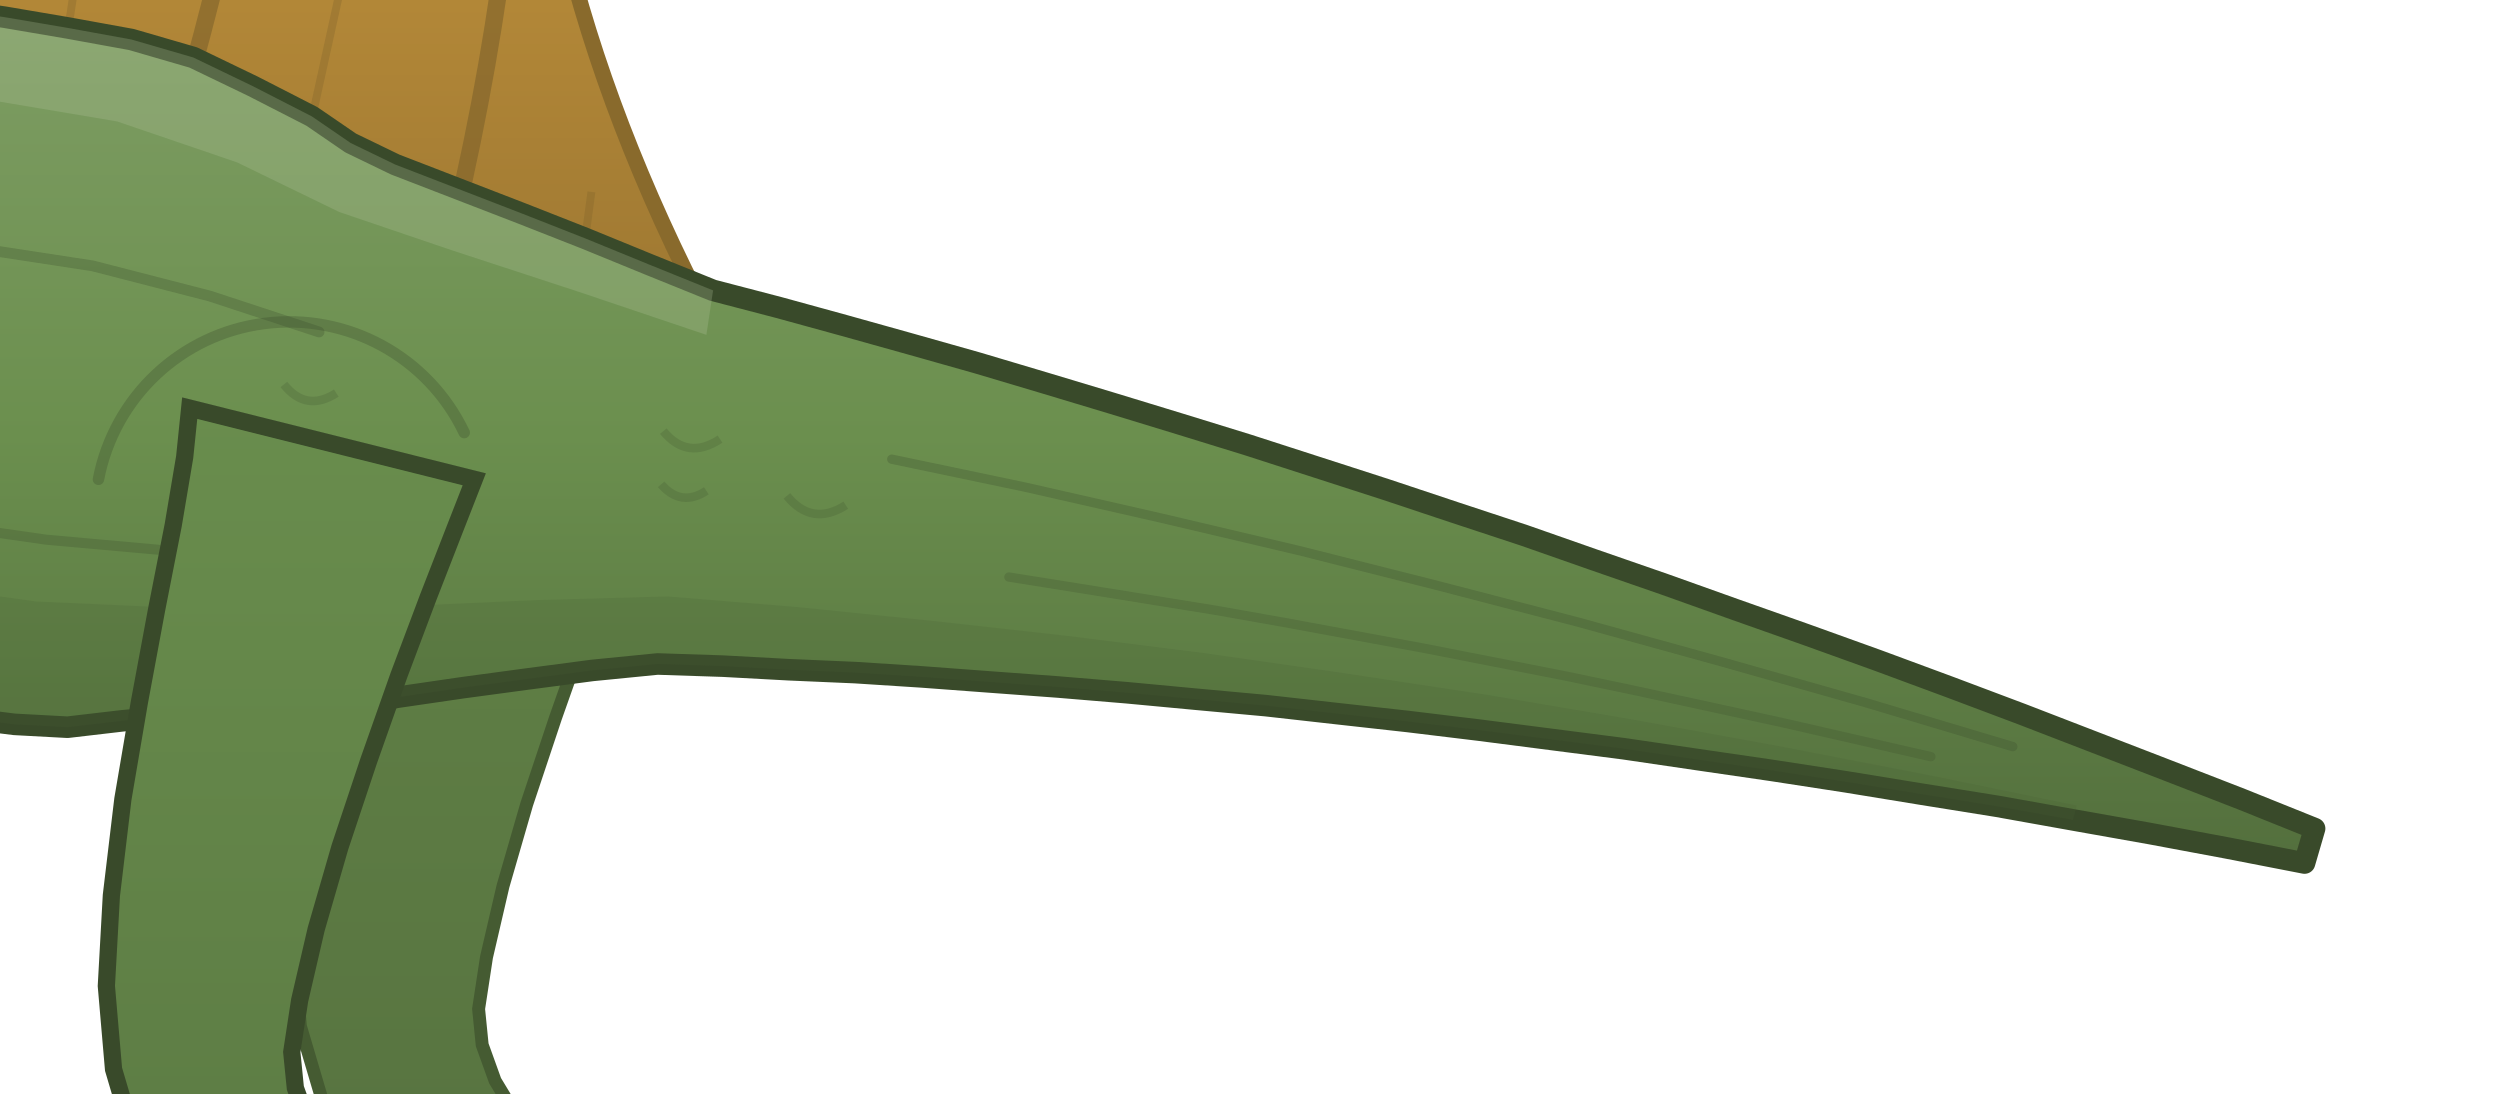
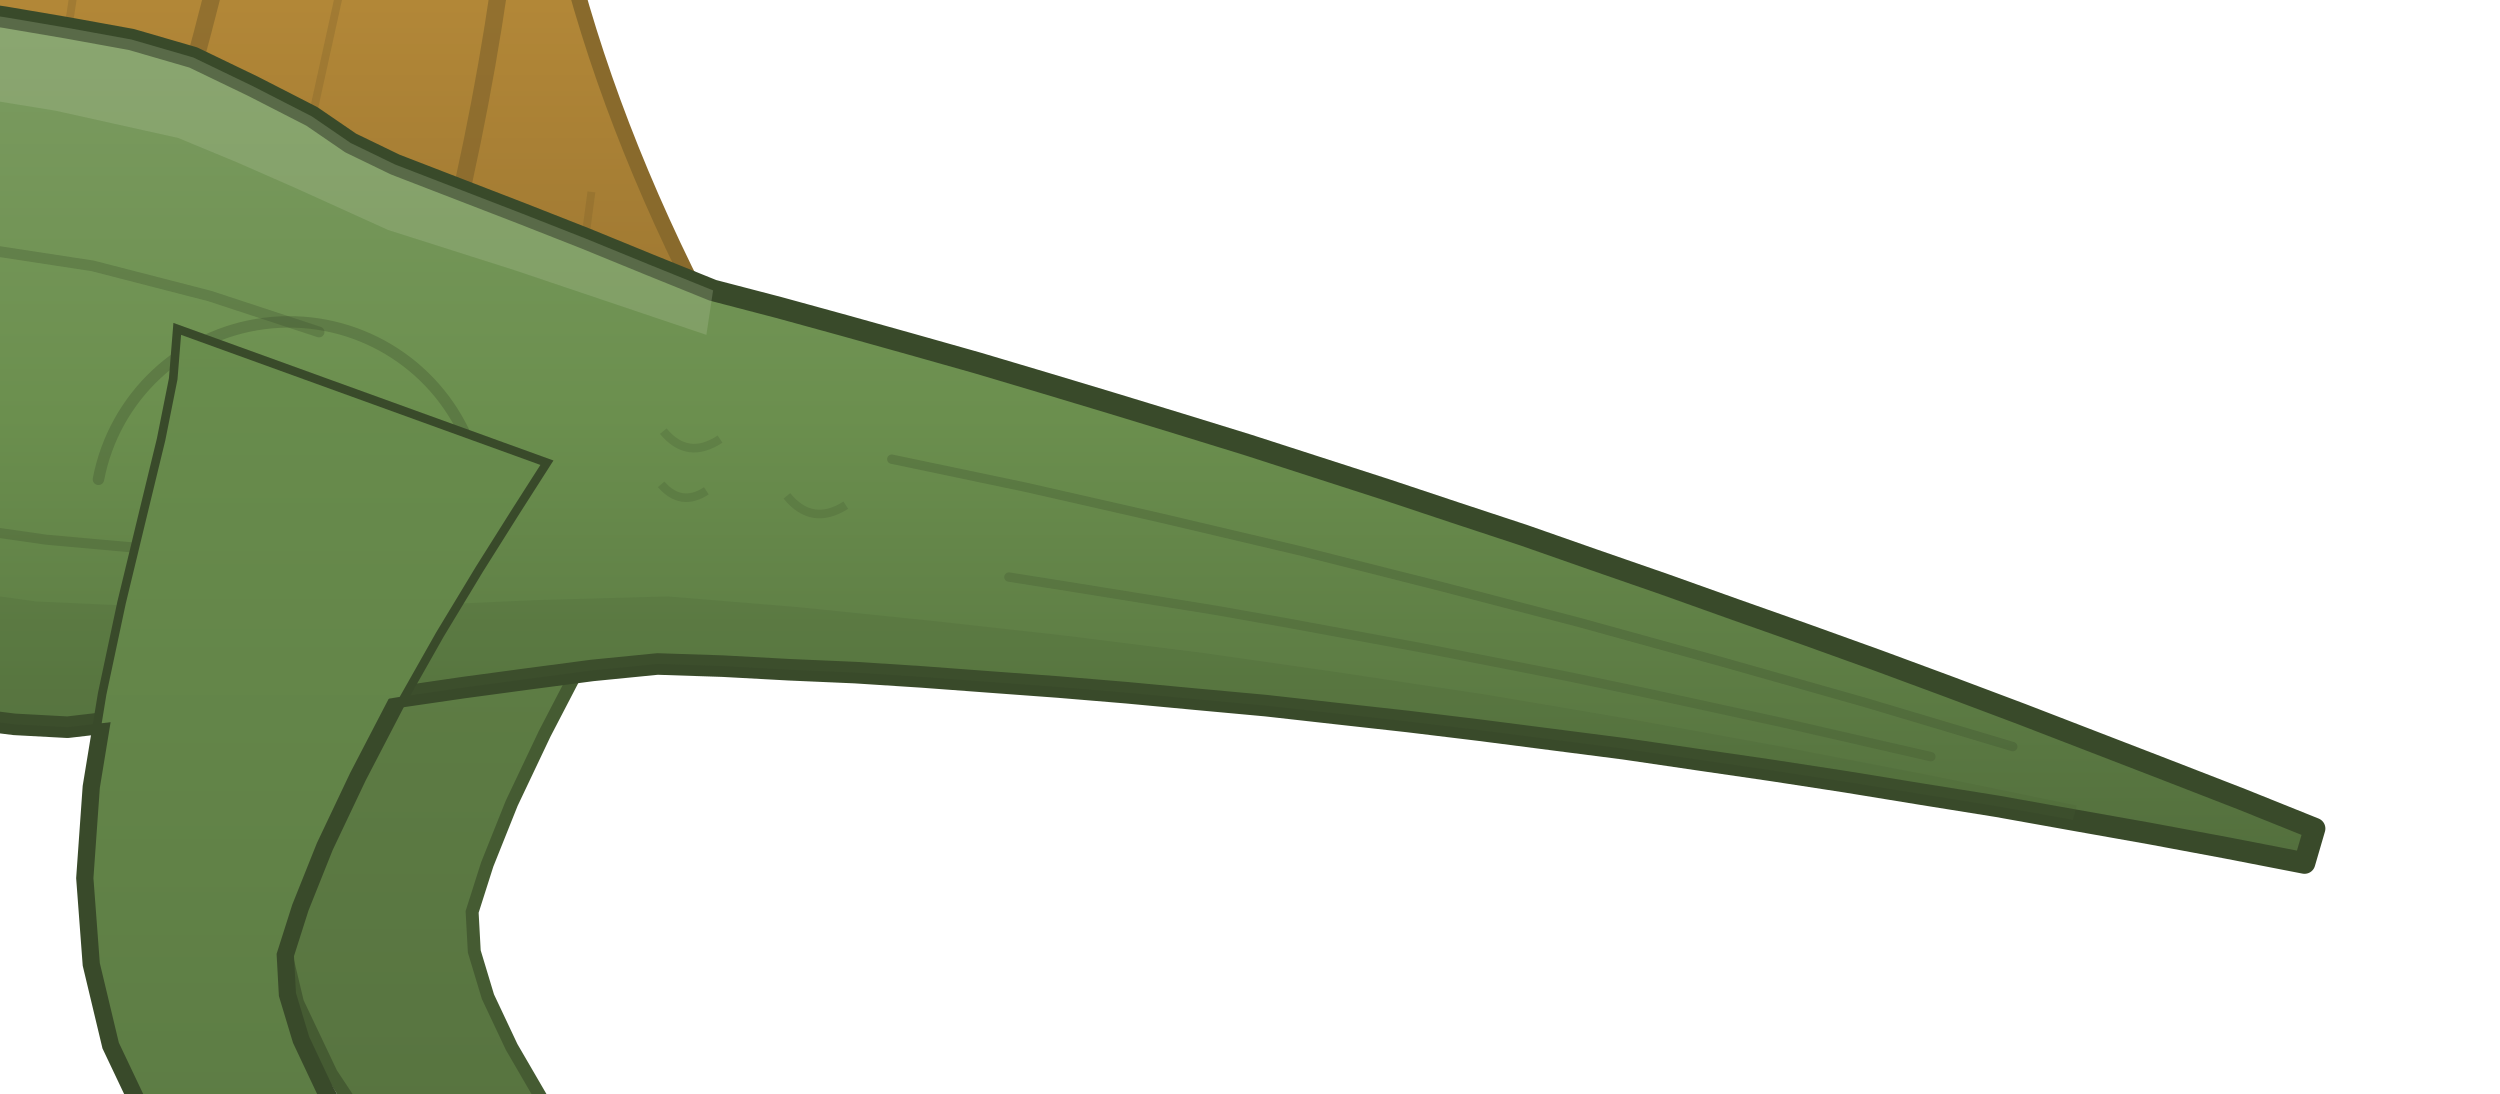
<svg xmlns="http://www.w3.org/2000/svg" viewBox="462.8 234.5 347.9 152.2" role="img" aria-label="Spinosaurus tail">
  <defs>
    <clipPath id="bod-part-spinosaurus-tail">
-       <path d="M784.9 349.8L774.7 345.7L764.4 341.7L754.3 337.8L744.2 333.9L734.1 330.1L724.1 326.4L714.1 322.8L704.2 319.3L694.4 315.8L684.6 312.4L674.9 309L665.2 305.8L655.6 302.6L646 299.5L636.4 296.4L627 293.5L617.5 290.6L608.2 287.8L598.8 285L589.6 282.4L580.3 279.8L571.2 277.3L562 274.9L553.1 271.3L544.3 267.7L535.4 264.2L526.6 260.8L517.8 257.4L511.6 254.4L506.2 250.7L498 246.5L489.7 242.5L481.1 240L472.3 238.4L463.5 236.9L454.7 235.6L445.9 234.4L437.1 233.4L428.2 232.5L419.4 231.8L410.5 232.8L401.6 234L392.8 235.3L384 236.8L375.3 238.4L366.6 240.2L358 242.1L362.2 245.2L369.1 250L361.4 248.2L353.8 246.6L346.3 245.4L338.9 244.5L331.6 243.8L324.9 242.4L319.4 239L313.8 235.9L308.1 232.9L302.3 230.1L296.4 227.5L290.4 225.2L284.4 223L278 222.6L271.6 222.7L265.2 223.1L258.9 223.6L252.7 224.4L246.6 225.5L240.5 226.8L234.4 228.3L228.5 230L222.6 231.9L216.8 234L211.1 236.3L205.4 238.8L199.8 241.5L194.3 244.4L197.7 255.8L203.7 255.2L209.4 254.9L215 254.8L220.5 254.9L226 255.3L231.3 255.8L236.5 256.5L241.5 257.4L246.5 258.5L251.4 259.7L256.1 261.2L260.8 262.8L265.3 264.6L269.7 266.5L274.1 268.3L278.9 268.8L283.6 269.5L288.4 270.4L293.3 271.5L298.2 272.7L303.1 274.2L308.1 275.9L311.9 280L315.1 285.2L318 290.6L320.9 296L323.6 301.6L326.2 307.2L343.3 320L363.5 321.9L370.9 322.8L378.3 323.9L385.6 325.1L392.8 326.4L400 327.9L407.2 329.5L414.3 331.1L421.5 331.3L428.7 331.7L435.9 332.2L443.1 332.8L450.3 333.5L457.6 334.4L464.8 335.3L472.2 335.7L479.9 334.8L487.7 334.1L498.4 334L509.6 332.9L518.3 331.5L527.2 330.2L536.1 329L545.2 327.8L554.3 326.9L563.4 327.2L572.6 327.7L581.8 328.1L591.1 328.7L600.5 329.4L610 330.1L619.6 330.9L629.2 331.8L639 332.7L648.8 333.8L658.7 334.9L668.6 336.1L678.7 337.4L688.8 338.7L699 340.2L709.3 341.7L719.7 343.3L730.1 345L740.7 346.7L751.3 348.6L762 350.5L772.7 352.5L783.5 354.6Z" />
+       <path d="M784.9 349.8L774.7 345.7L764.4 341.7L754.3 337.8L744.2 333.9L734.1 330.1L724.1 326.4L714.1 322.8L704.2 319.3L694.4 315.8L684.6 312.4L674.9 309L665.2 305.8L655.6 302.6L646 299.5L636.4 296.4L627 293.5L617.5 290.6L608.2 287.8L598.8 285L589.6 282.4L580.3 279.8L571.2 277.3L562 274.9L553.1 271.3L544.3 267.7L535.4 264.2L526.6 260.8L517.8 257.4L511.6 254.4L506.2 250.7L498 246.5L489.7 242.5L481.1 240L472.3 238.4L463.5 236.9L454.7 235.6L445.9 234.4L437.1 233.4L428.2 232.5L419.4 231.8L410.5 232.8L401.6 234L392.8 235.3L384 236.8L375.3 238.4L366.6 240.2L358 242.1L362.2 245.2L369.1 250L361.4 248.2L353.8 246.6L346.3 245.4L338.9 244.5L331.6 243.8L324.9 242.4L319.4 239L313.8 235.9L302.9 230L293.2 225.3L284.7 221.6L277.3 219L271.1 217.4L266.1 217L261.7 216.6L257.7 216.8L254 217.4L250.6 218.4L247.4 219.9L244.6 221.8L241.9 224.5L239 227.1L235.8 229.4L232.5 231.6L229 233.6L225.3 235.5L220.5 237L216 238.4L211.8 239.9L207.8 241.4L204.1 242.8L200.7 244.2L197.7 245.4L195.3 246.5L193.4 247.7L192.1 248.8L191.3 250L191.1 251.3L192.5 253.1L194.2 254.5L196.3 255.7L198.8 256.5L201.6 256.9L204.7 257.1L213.5 257.5L222 257.9L230.3 258.5L238.2 259.3L245.9 260.1L253.4 261L245.2 265.2L237.1 268.9L228.9 272.2L220.7 275.1L212.5 277.5L204.3 279.5L202.5 280.5L201.6 281.5L201.5 282.3L202.2 283.1L203.8 283.8L206.2 284.4L218.6 282.4L230.5 280.4L241.8 278.4L252.5 276.2L262.7 274L272.3 271.7L276.2 271.4L280.3 271.3L284.6 271.4L289 271.7L293.5 272.1L298.2 272.7L298.2 272.7L303.1 274.2L308.1 275.9L311.9 280L315.1 285.2L318 290.6L320.9 296L323.6 301.6L326.2 307.2L343.3 320L363.5 321.9L370.9 322.8L378.3 323.9L385.6 325.1L392.8 326.4L400 327.9L407.2 329.5L414.3 331.1L421.5 331.3L428.7 331.7L435.9 332.2L443.1 332.8L450.3 333.5L457.6 334.4L464.8 335.3L472.2 335.7L479.9 334.8L487.7 334.1L498.4 334L509.6 332.9L518.3 331.5L527.2 330.2L536.1 329L545.2 327.8L554.3 326.9L563.4 327.2L572.6 327.7L581.8 328.1L591.1 328.7L600.5 329.4L610 330.1L619.6 330.9L629.2 331.8L639 332.7L648.8 333.8L658.7 334.9L668.6 336.1L678.7 337.4L688.8 338.7L699 340.2L709.3 341.7L719.7 343.3L730.1 345L740.7 346.7L751.3 348.6L762 350.5L772.7 352.5L783.5 354.6Z" />
    </clipPath>
    <linearGradient id="gb-part-spinosaurus-tail" x1="0" y1="0" x2="0" y2="1">
      <stop offset="0" stop-color="#82a068" />
      <stop offset="0.55" stop-color="#6b8f4e" />
      <stop offset="1" stop-color="#536f3d" />
    </linearGradient>
    <linearGradient id="gl-part-spinosaurus-tail" x1="0" y1="0" x2="0" y2="1">
      <stop offset="0" stop-color="#698d4d" />
      <stop offset="0.55" stop-color="#5e7e45" />
      <stop offset="1" stop-color="#526c3c" />
    </linearGradient>
    <linearGradient id="gf-part-spinosaurus-tail" x1="0" y1="0" x2="0" y2="1">
      <stop offset="0" stop-color="#628347" />
      <stop offset="0.55" stop-color="#597641" />
      <stop offset="1" stop-color="#506a3a" />
    </linearGradient>
    <linearGradient id="sl-part-spinosaurus-tail" x1="0" y1="0" x2="0" y2="1">
      <stop offset="0" stop-color="#d3b171" />
      <stop offset="0.55" stop-color="#c1923b" />
      <stop offset="1" stop-color="#9e7832" />
    </linearGradient>
  </defs>
-   <path d="M515.2 285.3L514.5 292.1L512.9 301.6L510.6 313.3L508.2 326.2L505.9 339.7L504.3 353.1L503.6 365.7L504.6 377.3L507.7 387.8L512.8 396.6L518.8 403.5L525 409.2L530.6 413.9L535.3 417.8L538.4 420.9L540.1 423.2L539.7 425.7L538.4 428.8L536.2 432.3L533.3 435.9L530 439.4L526.7 442.8L523.6 445.9L521.4 448.5L536.6 459.5L537.8 457.3L540 454.4L543.1 450.5L546.4 445.8L549.8 440.6L552.5 434.7L554.2 428L553.9 420.8L552 413.5L548.2 407L543.7 401.2L539 395.6L534.9 390.2L531.7 384.9L529.9 379.9L529.4 374.9L530.5 367.7L532.8 357.8L536.1 346.4L540.1 334.4L544.3 322.5L548.4 311.6L552.1 302.1L554.8 295.2Z" fill="url(#gf-part-spinosaurus-tail)" stroke="#455b32" stroke-width="1.8" />
-   <ellipse cx="527" cy="461" rx="24.2" ry="6.5" fill="url(#gf-part-spinosaurus-tail)" stroke="#455b32" stroke-width="2" />
-   <path d="M519.7 456.8L518.1 463M529.9 456.8L528.3 463" fill="none" stroke="#394a2a" stroke-width="1.2" opacity="0.45" />
-   <path d="M378.3 284.2L378.3 287.4L378.3 291.7L378.3 296.7L378.2 302.3L378.1 308.2L377.9 314L377.7 319.4L377.4 324.2L376.8 328.7L376.1 333.4L375.2 338L374.3 342.6L373.5 346.8L372.7 350.6L372 353.8L371.6 356.3L377.9 357.8L378.6 355.4L379.5 352.3L380.6 348.6L381.8 344.3L383 339.8L384.2 335L385.2 330.2L386.1 325.4L387 320.4L387.8 314.8L388.5 308.9L389.1 303L389.7 297.4L390.3 292.3L390.8 288.1L391.2 285Z" fill="url(#gf-part-spinosaurus-tail)" stroke="#455b32" stroke-width="1.8" />
-   <path d="M374.7 357.1L365.7 366.1L379.7 364.1Z" fill="url(#gf-part-spinosaurus-tail)" stroke="#455b32" stroke-width="1.5" />
+   <path d="M514 275.1L513.5 281.3L511.8 289.8L509.2 300.5L506.3 312.5L503.6 325.2L501.5 338L500.6 350.7L501.5 362.7L504.2 374L508.9 383.9L514.6 392.5L520.7 400.2L526.5 407L531.4 412.9L535 417.8L536.9 421.4L536.8 424.6L535.8 427.8L534.1 431.1L531.7 434.5L528.9 437.8L526 441L523.2 444.1L521.2 446.7L536.8 457.3L537.9 455.4L539.9 452.8L542.8 449.2L546 444.7L549.2 439.5L551.9 433.4L553.4 426.4L553.1 418.6L551.1 410.5L547.5 402.7L543 395.1L538.3 387.6L534 380.2L530.7 373.2L528.8 366.9L528.5 361.4L530.6 354.8L534 346.3L538.6 336.6L543.9 326.4L549.5 316.5L555 307.4L560.1 299.3L564 293.2Z" fill="url(#gf-part-spinosaurus-tail)" stroke="#455b32" stroke-width="1.8" />
+   <path d="M533 457.7L516.8 463.7Q514.3 467 518.2 468.3L535 464.3Z" fill="url(#gf-part-spinosaurus-tail)" stroke="#455b32" stroke-width="1.5" stroke-linejoin="round" />
+   <path d="M517.1 464.5L513.2 467.3L518 467.5Z" fill="#455b32" />
+   <path d="M529.9 455.4L510.2 462.5Q507.4 466 511.7 467.5L532.1 462.6Z" fill="url(#gf-part-spinosaurus-tail)" stroke="#455b32" stroke-width="1.5" stroke-linejoin="round" />
+   <path d="M510.5 463.5L506.6 466.3L511.4 466.5Z" fill="#455b32" />
+   <path d="M534.6 464.7L541.6 467.4Q545.4 466.9 543.7 463.6L537.4 459.3Z" fill="url(#gf-part-spinosaurus-tail)" stroke="#455b32" stroke-width="1.5" stroke-linejoin="round" />
+   <path d="M541.9 466.9L546.6 467.6L543.4 464.1Z" fill="#455b32" />
+   <path d="M392.5 278L392.3 281.3L392.3 285.7L392.4 291L392.5 297L392.5 303.3L392.3 309.6L391.8 315.7L391 321.3L390 326.7L388.5 332.2L386.8 337.6L384.9 342.8L383 347.6L381.2 351.9L379.8 355.4L378.7 358.1L372.8 356L373.6 353.2L374.8 349.5L376.3 345.2L377.9 340.4L379.4 335.3L380.8 330.1L381.9 325.1L382.5 320.3L382.4 315.4L382 309.8L381.3 303.9L380.4 297.9L379.5 292.2L378.5 287L377.7 282.5L377 279.2Z" fill="url(#gf-part-spinosaurus-tail)" stroke="#455b32" stroke-width="1.8" />
+   <path d="M373.3 352.3L368 362.7Q367.9 366.5 371.5 365.4L380.2 357.8Z" fill="url(#gf-part-spinosaurus-tail)" stroke="#455b32" stroke-width="1.5" stroke-linejoin="round" />
+   <path d="M368.5 363.1L367 367.6L371 365Z" fill="#455b32" />
+   <path d="M375.6 355.9L374.1 364.4Q374.9 367.4 377.4 365.7L381.9 358.2Z" fill="url(#gf-part-spinosaurus-tail)" stroke="#455b32" stroke-width="1.5" stroke-linejoin="round" />
+   <path d="M374.3 364.5L374.2 369.3L377.2 365.6Z" fill="#455b32" />
  <path d="M561.5 278.8Q533.2 224.7 536.7 175.2Q521.5 162.6 511.4 126.6Q488.3 132.6 469.8 108.5Q440.9 126.8 414.5 114.9Q393.4 145.6 372.3 152.3Q369.7 205.8 366.7 253.2Q374.7 259.3 366.7 253.2L366.7 253.2L375.5 242.4L410.3 236.8L454.2 239.6L489 246.4L526.2 264.7L561.5 278.8Z" fill="url(#sl-part-spinosaurus-tail)" stroke="#896a2c" stroke-width="2.2" stroke-linejoin="round" />
  <path d="M526.2 264.7Q536.1 222.5 536.2 179.2" fill="none" stroke="#7d6129" stroke-width="2.4" opacity="0.6" stroke-linecap="round" />
  <path d="M489 246.4Q504.7 189.4 510.7 130.5" fill="none" stroke="#7d6129" stroke-width="2.4" opacity="0.6" stroke-linecap="round" />
  <path d="M454.2 239.6Q466.8 176.6 469.4 112.5" fill="none" stroke="#7d6129" stroke-width="2.4" opacity="0.6" stroke-linecap="round" />
  <path d="M410.3 236.8Q417.3 178 414.3 118.9" fill="none" stroke="#7d6129" stroke-width="2.4" opacity="0.6" stroke-linecap="round" />
  <path d="M375.5 242.4Q379 199.2 372.5 156.3" fill="none" stroke="#7d6129" stroke-width="2.4" opacity="0.6" stroke-linecap="round" />
  <path d="M543.7 271.7L545.1 261.2" stroke="#7d6129" stroke-width="1.1" opacity="0.32" />
  <path d="M505.4 254.6L519.3 191.5" stroke="#7d6129" stroke-width="1.1" opacity="0.32" />
  <path d="M471.7 242.3L484.4 159.6" stroke="#7d6129" stroke-width="1.1" opacity="0.32" />
  <path d="M436.7 237.4L443.8 154" stroke="#7d6129" stroke-width="1.1" opacity="0.32" />
  <path d="M392.8 239.3L392.8 174.6" stroke="#7d6129" stroke-width="1.1" opacity="0.32" />
  <path d="M358.3 246.1L357.6 235.5" stroke="#7d6129" stroke-width="1.1" opacity="0.32" />
-   <path d="M784.9 349.8L774.7 345.7L764.4 341.7L754.3 337.8L744.2 333.9L734.1 330.1L724.1 326.4L714.1 322.8L704.2 319.3L694.4 315.8L684.6 312.4L674.9 309L665.2 305.8L655.6 302.6L646 299.5L636.4 296.4L627 293.5L617.5 290.6L608.2 287.8L598.8 285L589.6 282.4L580.3 279.8L571.2 277.3L562 274.9L553.1 271.3L544.3 267.7L535.4 264.2L526.6 260.8L517.8 257.4L511.6 254.4L506.2 250.7L498 246.5L489.7 242.5L481.1 240L472.3 238.4L463.5 236.9L454.7 235.6L445.9 234.4L437.1 233.4L428.2 232.5L419.4 231.8L410.5 232.8L401.6 234L392.8 235.3L384 236.8L375.3 238.4L366.6 240.2L358 242.1L362.2 245.2L369.1 250L361.4 248.2L353.8 246.6L346.3 245.4L338.9 244.5L331.6 243.8L324.9 242.4L319.4 239L313.8 235.9L308.1 232.9L302.3 230.1L296.4 227.5L290.4 225.2L284.4 223L278 222.6L271.6 222.7L265.2 223.1L258.9 223.6L252.7 224.4L246.6 225.5L240.5 226.8L234.4 228.3L228.5 230L222.6 231.9L216.8 234L211.1 236.3L205.4 238.8L199.8 241.5L194.3 244.4L197.7 255.8L203.7 255.2L209.4 254.9L215 254.8L220.5 254.9L226 255.3L231.3 255.8L236.5 256.5L241.5 257.4L246.5 258.5L251.4 259.7L256.1 261.2L260.8 262.8L265.3 264.6L269.7 266.5L274.1 268.3L278.9 268.8L283.6 269.5L288.4 270.4L293.3 271.5L298.2 272.7L303.1 274.2L308.1 275.9L311.9 280L315.1 285.2L318 290.6L320.9 296L323.6 301.6L326.2 307.2L343.3 320L363.5 321.9L370.9 322.8L378.3 323.9L385.6 325.1L392.8 326.4L400 327.9L407.2 329.5L414.3 331.1L421.5 331.3L428.7 331.7L435.9 332.2L443.1 332.8L450.3 333.5L457.6 334.4L464.8 335.3L472.2 335.7L479.9 334.8L487.7 334.1L498.4 334L509.6 332.9L518.3 331.5L527.2 330.2L536.1 329L545.2 327.8L554.3 326.9L563.4 327.2L572.6 327.7L581.8 328.1L591.1 328.7L600.5 329.4L610 330.1L619.6 330.9L629.2 331.8L639 332.7L648.8 333.8L658.7 334.9L668.6 336.1L678.7 337.4L688.8 338.7L699 340.2L709.3 341.7L719.7 343.3L730.1 345L740.7 346.7L751.3 348.6L762 350.5L772.7 352.5L783.5 354.6Z" fill="url(#gb-part-spinosaurus-tail)" stroke="#394a2a" stroke-width="3" stroke-linejoin="round" />
+   <path d="M784.9 349.8L774.7 345.7L764.4 341.7L754.3 337.8L744.2 333.9L734.1 330.1L724.1 326.4L714.1 322.8L704.2 319.3L694.4 315.8L684.6 312.4L674.9 309L665.2 305.8L655.6 302.6L646 299.5L636.4 296.4L627 293.5L617.5 290.6L608.2 287.8L598.8 285L589.6 282.4L580.3 279.8L571.2 277.3L562 274.9L553.1 271.3L544.3 267.7L535.4 264.2L526.6 260.8L517.8 257.4L511.6 254.4L506.2 250.7L498 246.5L489.7 242.5L481.1 240L472.3 238.4L463.5 236.9L454.7 235.6L445.9 234.4L437.1 233.4L428.2 232.5L419.4 231.8L410.5 232.8L401.6 234L392.8 235.3L384 236.8L375.3 238.4L366.6 240.2L358 242.1L362.2 245.2L369.1 250L361.4 248.2L353.8 246.6L346.3 245.4L338.9 244.5L331.6 243.8L324.9 242.4L319.4 239L313.8 235.9L302.9 230L293.2 225.3L284.7 221.6L277.3 219L271.1 217.4L266.1 217L261.7 216.6L257.7 216.8L254 217.4L250.6 218.4L247.4 219.9L244.6 221.8L241.9 224.5L239 227.1L235.8 229.4L232.5 231.6L229 233.6L225.3 235.5L220.5 237L216 238.4L211.8 239.9L207.8 241.4L204.1 242.8L200.7 244.2L197.7 245.4L195.3 246.5L193.4 247.7L192.1 248.8L191.3 250L191.1 251.3L192.5 253.1L194.2 254.5L196.3 255.7L198.8 256.5L201.6 256.9L204.7 257.1L213.5 257.5L222 257.9L230.3 258.5L238.2 259.3L245.9 260.1L253.4 261L245.2 265.2L237.1 268.9L228.9 272.2L220.7 275.1L212.5 277.5L204.3 279.5L202.5 280.5L201.6 281.5L201.5 282.3L202.2 283.1L203.8 283.8L206.2 284.4L218.6 282.4L230.5 280.4L241.8 278.4L252.5 276.2L262.7 274L272.3 271.7L276.2 271.4L280.3 271.3L284.6 271.4L289 271.7L293.5 272.1L298.2 272.7L298.2 272.7L303.1 274.2L308.1 275.9L311.9 280L315.1 285.2L318 290.6L320.9 296L323.6 301.6L326.2 307.2L343.3 320L363.5 321.9L370.9 322.8L378.3 323.9L385.6 325.1L392.8 326.4L400 327.9L407.2 329.5L414.3 331.1L421.5 331.3L428.7 331.7L435.9 332.2L443.1 332.8L450.3 333.5L457.6 334.4L464.8 335.3L472.2 335.7L479.9 334.8L487.7 334.1L498.4 334L509.6 332.9L518.3 331.5L527.2 330.2L536.1 329L545.2 327.8L554.3 326.9L563.4 327.2L572.6 327.7L581.8 328.1L591.1 328.7L600.5 329.4L610 330.1L619.6 330.9L629.2 331.8L639 332.7L648.8 333.8L658.7 334.9L668.6 336.1L678.7 337.4L688.8 338.7L699 340.2L709.3 341.7L719.7 343.3L730.1 345L740.7 346.7L751.3 348.6L762 350.5L772.7 352.5L783.5 354.6Z" fill="url(#gb-part-spinosaurus-tail)" stroke="#394a2a" stroke-width="3" stroke-linejoin="round" />
  <g clip-path="url(#bod-part-spinosaurus-tail)">
    <path d="M751.2 348.8L730.1 345.3L709.2 342.1L688.7 339.2L668.5 336.6L648.6 334.4L629.1 332.5L609.9 330.9L591 329.6L572.4 328.6L554.2 328L536 330.2L518.1 332.9L498.2 335.6L479.6 336.6L464.5 337.2L450.1 335.4L435.7 334.1L421.4 333.3L407.1 331.4L392.8 328.3L378.3 325.6L363.6 323.4L325.3 308.4L320.2 297L314.6 286.1L307.8 276.6L311.1 269.9L319.4 277.9L326.8 287.1L333.9 296.9L362.5 307.5L377.7 308.5L392.8 310L407.8 312.1L422.7 313.6L437.7 314.6L452.7 316.1L467.8 318.2L483.2 318.9L500.8 319.7L519.8 318.8L537.6 318L555.7 317.5L574 319L592.5 320.9L611.4 323L630.5 325.4L650 328.2L669.8 331.2L689.8 334.6L710.2 338.3L730.9 342.3L751.8 346.6Z" fill="#475d34" opacity="0.2" />
-     <path d="M562.2 273.8L544.4 266.5L526.8 259.3L511.8 252.8L498.4 244.8L481.4 238.1L463.8 235L446.1 232.5L428.4 230.6L410.5 230.9L392.8 233.5L375.3 236.7L357.9 240.5L370 248.9L354.5 245.7L339.4 243.7L325.3 241.8L314.1 235.1L302.5 229.3L290.7 224.3L278.2 221.7L265.3 222.3L252.7 223.7L240.4 226.1L228.4 229.4L216.7 233.6L205.3 238.5L205.9 240.7L217.3 236.5L228.8 233.1L240.6 230.4L252.6 228.7L264.7 227.8L277 227.9L289 230.4L300.6 234.9L311.9 240.3L322.9 246.4L336 249.4L349.9 252.6L364 256.9L358.7 251.7L375.7 248.6L392.8 246.2L410.1 244.4L427.4 244.4L444.7 246.2L461.9 248.5L479.1 251.4L495.8 257.1L510 264L525.6 269.3L543.3 275.1L561.1 281.1Z" fill="#b4c59f" opacity="0.26" />
+     <path d="M562.2 273.8L553.3 270.2L535.6 262.9L526.8 259.3L518 255.9L506.6 249L498.4 244.8L490 240.6L472.6 236.5L463.8 235L454.9 233.7L437.2 231.5L428.4 230.6L410.5 230.9L401.6 232.1L392.8 233.5L375.3 236.7L366.6 238.5L357.9 240.5L370 248.9L362.2 247.1L354.5 245.7L339.4 243.7L332 243.1L325.3 241.8L314.1 235.1L308.3 232.1L306.3 237.5L311.9 240.3L322.9 246.4L329.2 248.2L336 249.4L349.9 252.6L356.9 254.6L364 256.9L358.7 251.7L367.2 250.1L375.7 248.6L392.8 246.2L401.4 245.2L410.1 244.4L427.4 244.4L436.1 245.2L453.3 247.3L461.9 248.5L470.5 249.9L487.6 253.7L495.8 257.1L504 260.7L516.8 266.5L525.6 269.3L534.4 272.1L552.2 278.1L561.1 281.1Z" fill="#b4c59f" opacity="0.26" />
  </g>
  <g clip-path="url(#bod-part-spinosaurus-tail)">
    <g fill="none" stroke="#394a2a" stroke-width="1.2" opacity="0.2">
      <path d="M328.8 269.8Q323.4 270.9 321.8 265.7" />
      <path d="M342.1 290.9Q338.1 291.3 337.4 287.4" />
      <path d="M312.8 260.1Q309.1 261.3 307.6 257.7" />
      <path d="M397 295.4Q392.8 299.2 388.6 295.4" />
      <path d="M411.5 289.8Q408.5 292.4 405.6 289.6" />
      <path d="M563 295.6Q558.5 298.6 555.1 294.5" />
      <path d="M445.9 273.3Q441.6 276.4 438 272.5" />
      <path d="M352.4 296.3Q348.8 298.2 346.5 294.8" />
      <path d="M515.9 312.7Q511.4 316 507.7 311.8" />
      <path d="M309.8 252.4Q306.3 253.6 304.7 250.2" />
      <path d="M305.7 250.4Q300.6 252.4 298.1 247.5" />
      <path d="M372.3 274.6Q368.6 278.3 364.6 275" />
      <path d="M321.8 257.7Q316.6 259.1 314.6 254.1" />
      <path d="M453.6 272.7Q450 275.2 447.1 271.9" />
      <path d="M451 294Q447.4 296.5 444.6 293.2" />
      <path d="M438.3 261.5Q434.4 264.4 431.1 260.9" />
      <path d="M306.4 263.6Q301.3 265.3 299.1 260.5" />
      <path d="M580.5 304.8Q575.8 307.8 572.3 303.5" />
      <path d="M339.9 262.3Q335.2 263.1 333.9 258.6" />
      <path d="M509.6 289.2Q505.4 291.9 502.3 288" />
      <path d="M345.7 266.6Q339.9 267.5 338.5 261.8" />
      <path d="M561.1 302.8Q557.6 305.1 554.8 301.9" />
    </g>
    <g fill="none" stroke="#394a2a" stroke-linecap="round">
      <path d="M319 254.1L308.3 248.8L297.4 244.2L291.9 242.2L280.8 238.9L275.1 238L263.7 237L258 236.8L246.5 237L240.8 237.5" stroke-width="1.5" opacity="0.3" />
      <path d="M313.7 264.9L303.3 260.6L298.2 258.7L293 257.1L282.7 254.4L277.5 253.4L267.4 250.7L262.2 249.7L257 248.8" stroke-width="1.3" opacity="0.26" />
      <path d="M507.2 280.7L492 275.7L475.7 271.5L450.9 267.7L434.3 265.8L417.7 264.6L401.1 265L384.5 265.9L368.1 267.4" stroke-width="1.5" opacity="0.28" />
      <path d="M484.8 311L469.2 309.6L453.9 307.4L431 305.2L415.7 304.3L400.5 302.5L377.5 300.8L362 300.3L337.8 291.8" stroke-width="1.4" opacity="0.26" />
      <path d="M742.9 338.4L722.5 332.3L702.4 326.6L682.5 321.1L662.9 316L643.5 311.1L624.4 306.6L605.5 302.3L586.9 298.4" stroke-width="1.3" opacity="0.28" />
      <path d="M731.5 339.8L711 335.1L690.8 330.7L680.8 328.6L660.9 324.7L641.4 321.1L631.8 319.4L612.6 316.3L603.2 314.8" stroke-width="1.3" opacity="0.24" />
      <path d="M476.5 301.2A27 27 0 0 1 527.4 294.7" stroke-width="1.6" opacity="0.3" />
      <path d="M344.3 292.1A17.7 17.7 0 0 1 375.1 288.2" stroke-width="1.4" opacity="0.26" />
    </g>
  </g>
-   <path d="M251.5 256.7L246.5 255.5L236.2 253.5L230.9 252.8L220 252L214.4 251.9L202.8 252.4" fill="none" stroke="#394a2a" stroke-width="2" opacity="0.7" />
-   <path d="M256.3 258.2Q257.7 253.3 262 249.6" fill="none" stroke="#394a2a" stroke-width="1.6" opacity="0.45" />
-   <path d="M209.2 243.5Q206.1 241.6 204.2 244.8" fill="none" stroke="#394a2a" stroke-width="1.6" opacity="0.75" />
+   <path d="M253.4 261L245.9 260.1L238.2 259.3L230.3 258.5L222 257.9L213.5 257.5L204.7 257.1L201.6 256.9L198.8 256.5L196.3 255.7L194.2 254.5L192.5 253.1L191.1 251.3L207.5 278.5L213.8 276.6L220.7 274.3L228.1 271.6L236 268.5L244.4 265L253.4 261Z" fill="#5a3138" />
+   <path d="M252.4 261.1Q254.6 256.5 257.9 252.3" fill="none" stroke="#394a2a" stroke-width="1.6" opacity="0.45" />
+   <path d="M210 244.7Q207.3 242.2 204.8 244.9" fill="none" stroke="#394a2a" stroke-width="1.6" opacity="0.75" />
  <g opacity="1">
-     <path d="M246.5 256L244 262.4L241.4 254.9Z" fill="#f6f2e4" stroke="#8a7a52" stroke-width="0.8" />
-     <path d="M236.3 254L233.6 258.7L231 253.3Z" fill="#f6f2e4" stroke="#8a7a52" stroke-width="0.8" />
-     <path d="M231 253.3L225.6 259.9L220.1 252.5Z" fill="#f6f2e4" stroke="#8a7a52" stroke-width="0.8" />
-     <path d="M220.1 252.5L217.3 257.5L214.5 252.4Z" fill="#f6f2e4" stroke="#8a7a52" stroke-width="0.8" />
-     <path d="M208.8 252.5L205.9 259.7L203 252.8Z" fill="#f6f2e4" stroke="#8a7a52" stroke-width="0.8" />
+     <path d="M201.9 256.5L199.9 263.6L197.1 256.7Z" fill="#f6f2e4" stroke="#8a7a52" stroke-width="0.8" />
+     <path d="M210.9 257.1L208.8 262.3L206.1 257.4Z" fill="#f6f2e4" stroke="#8a7a52" stroke-width="0.8" />
+     <path d="M219.9 257.6L217.9 264.7L215.1 257.8Z" fill="#f6f2e4" stroke="#8a7a52" stroke-width="0.8" />
+     <path d="M228.9 258.1L226.8 263.3L224.1 258.4Z" fill="#f6f2e4" stroke="#8a7a52" stroke-width="0.8" />
+     <path d="M237.9 258.9L235.8 266L233.1 259.1Z" fill="#f6f2e4" stroke="#8a7a52" stroke-width="0.8" />
+     <path d="M241.2 267.8L238.9 263.1L237.2 268.1Z" fill="#f6f2e4" stroke="#8a7a52" stroke-width="0.8" />
+     <path d="M231.4 271.9L229.2 268.1L227.5 272.1Z" fill="#f6f2e4" stroke="#8a7a52" stroke-width="0.8" />
+     <path d="M221.5 275.3L219.2 270.5L217.5 275.5Z" fill="#f6f2e4" stroke="#8a7a52" stroke-width="0.8" />
  </g>
-   <circle cx="269.4" cy="236.9" r="4.7" fill="#fdfaef" stroke="#394a2a" stroke-width="1.5" />
-   <circle cx="268.9" cy="236.9" r="2.9" fill="#c9983d" />
-   <circle cx="268.6" cy="236.9" r="1.6" fill="#1c1a14" />
-   <circle cx="267.9" cy="235.5" r="0.8" fill="#fdfaef" opacity="0.9" />
-   <path d="M277.7 229Q270.4 227.2 262 229.9" fill="none" stroke="#394a2a" stroke-width="2.2" stroke-linecap="round" />
-   <path d="M489.2 291.3L488.5 298.1L486.9 307.6L484.6 319.3L482.2 332.2L479.9 345.7L478.3 359.1L477.6 371.7L478.6 383.3L481.7 393.8L486.8 402.6L492.8 409.5L499 415.2L504.6 419.9L509.3 423.8L512.4 426.9L514.1 429.2L513.7 431.7L512.4 434.8L510.2 438.3L507.3 441.9L504 445.4L500.7 448.8L497.6 451.9L495.4 454.5L510.6 465.5L511.8 463.3L514 460.4L517.1 456.5L520.4 451.8L523.8 446.6L526.5 440.7L528.2 434L527.9 426.8L526 419.5L522.2 413L517.7 407.2L513 401.6L508.9 396.2L505.7 390.9L503.9 385.9L503.4 380.9L504.5 373.7L506.8 363.8L510.1 352.4L514.1 340.4L518.3 328.5L522.4 317.6L526.1 308.1L528.8 301.2Z" fill="url(#gl-part-spinosaurus-tail)" stroke="#394a2a" stroke-width="2.4" />
-   <ellipse cx="501" cy="464" rx="25.2" ry="7" fill="url(#gl-part-spinosaurus-tail)" stroke="#394a2a" stroke-width="2" />
-   <path d="M493.4 459.5L491.8 466.1M504 459.5L502.4 466.1" fill="none" stroke="#394a2a" stroke-width="1.2" opacity="0.45" />
-   <path d="M477.8 462L465.8 468L481.8 469Z" fill="url(#gl-part-spinosaurus-tail)" stroke="#394a2a" stroke-width="1.5" />
-   <path d="M352.3 290.2L352.3 293.4L352.3 297.7L352.3 302.7L352.2 308.3L352.1 314.2L351.9 320L351.7 325.4L351.4 330.2L350.8 334.7L350.1 339.4L349.2 344L348.3 348.6L347.5 352.8L346.7 356.6L346 359.8L345.6 362.3L351.9 363.8L352.6 361.4L353.5 358.3L354.6 354.6L355.8 350.3L357 345.8L358.2 341L359.2 336.2L360.1 331.4L361 326.4L361.8 320.8L362.5 314.9L363.1 309L363.7 303.4L364.3 298.3L364.8 294.1L365.2 291Z" fill="url(#gl-part-spinosaurus-tail)" stroke="#394a2a" stroke-width="2.4" />
-   <path d="M348.7 363.1L339.7 372.1L353.7 370.1Z" fill="url(#gl-part-spinosaurus-tail)" stroke="#394a2a" stroke-width="1.5" />
+   <ellipse cx="248.9" cy="240.3" rx="10.3" ry="7.7" fill="#394a2a" opacity="0.1" />
+   <circle cx="248.1" cy="240.3" r="5.1" fill="#fdfaef" stroke="#394a2a" stroke-width="1.5" />
+   <circle cx="247.5" cy="240.3" r="3.2" fill="#c9983d" />
+   <circle cx="247.2" cy="240.3" r="1.7" fill="#1c1a14" />
+   <circle cx="246.4" cy="238.8" r="0.8" fill="#fdfaef" opacity="0.9" />
+   <path d="M255.2 229.7Q246.9 228.3 238 234.4" fill="none" stroke="#394a2a" stroke-width="2.2" stroke-linecap="round" />
+   <path d="M488 281.1L487.5 287.3L485.8 295.8L483.2 306.5L480.3 318.5L477.6 331.2L475.5 344L474.6 356.7L475.5 368.7L478.2 380L482.9 389.9L488.6 398.5L494.7 406.2L500.5 413L505.4 418.9L509 423.8L510.9 427.4L510.8 430.6L509.8 433.8L508.1 437.1L505.7 440.5L502.9 443.8L500 447L497.2 450.1L495.2 452.7L510.8 463.3L511.9 461.4L513.9 458.8L516.8 455.2L520 450.7L523.2 445.5L525.9 439.4L527.4 432.4L527.1 424.6L525.1 416.5L521.5 408.7L517 401.1L512.3 393.6L508 386.2L504.7 379.2L502.8 372.9L502.5 367.4L504.6 360.8L508 352.3L512.6 342.6L517.9 332.4L523.5 322.5L529 313.4L534.1 305.3L538 299.2Z" fill="url(#gl-part-spinosaurus-tail)" stroke="#394a2a" stroke-width="2.4" />
+   <g clip-path="url(#bod-part-spinosaurus-tail)">
+     <path d="M488 281.1L487.5 287.3L485.8 295.8L483.2 306.5L480.3 318.5L477.6 331.2L475.5 344L474.6 356.7L475.5 368.7L478.2 380L482.9 389.9L488.6 398.5L494.7 406.2L500.5 413L505.4 418.9L509 423.8L510.9 427.4L510.8 430.6L509.8 433.8L508.1 437.1L505.7 440.5L502.9 443.8L500 447L497.2 450.1L495.2 452.7L510.8 463.3L511.9 461.4L513.9 458.8L516.8 455.2L520 450.7L523.2 445.5L525.9 439.4L527.4 432.4L527.1 424.6L525.1 416.5L521.5 408.7L517 401.1L512.3 393.6L508 386.2L504.7 379.2L502.8 372.9L502.5 367.4L504.6 360.8L508 352.3L512.6 342.6L517.9 332.4L523.5 322.5L529 313.4L534.1 305.3L538 299.2Z" fill="url(#gl-part-spinosaurus-tail)" />
+   </g>
+   <path d="M507 460.7L490.8 466.7Q488.3 470 492.2 471.3L509 467.3Z" fill="url(#gl-part-spinosaurus-tail)" stroke="#394a2a" stroke-width="1.5" stroke-linejoin="round" />
+   <path d="M491.1 467.5L487.2 470.3L492 470.5Z" fill="#394a2a" />
+   <path d="M503.9 458.4L484.2 465.5Q481.4 469 485.7 470.5L506.1 465.6Z" fill="url(#gl-part-spinosaurus-tail)" stroke="#394a2a" stroke-width="1.5" stroke-linejoin="round" />
+   <path d="M484.5 466.5L480.6 469.3L485.4 469.5Z" fill="#394a2a" />
+   <path d="M508.6 467.7L515.6 470.4Q519.4 469.9 517.7 466.6L511.4 462.3Z" fill="url(#gl-part-spinosaurus-tail)" stroke="#394a2a" stroke-width="1.5" stroke-linejoin="round" />
+   <path d="M515.9 469.9L520.6 470.6L517.4 467.1Z" fill="#394a2a" />
+   <path d="M366.5 284L366.3 287.3L366.3 291.7L366.4 297L366.5 303L366.5 309.3L366.3 315.6L365.8 321.7L365 327.3L364 332.7L362.5 338.2L360.8 343.6L358.9 348.8L357 353.6L355.2 357.9L353.8 361.4L352.7 364.1L346.8 362L347.6 359.2L348.8 355.5L350.3 351.2L351.9 346.4L353.4 341.3L354.8 336.1L355.9 331.1L356.5 326.3L356.4 321.4L356 315.8L355.3 309.9L354.4 303.9L353.5 298.2L352.5 293L351.7 288.5L351 285.2Z" fill="url(#gl-part-spinosaurus-tail)" stroke="#394a2a" stroke-width="2.4" />
+   <g clip-path="url(#bod-part-spinosaurus-tail)">
+     <path d="M366.5 284L366.3 287.3L366.3 291.7L366.4 297L366.5 303L366.5 309.3L366.3 315.6L365.8 321.7L365 327.3L364 332.7L362.5 338.2L360.8 343.6L358.9 348.8L357 353.6L355.2 357.9L353.8 361.4L352.7 364.1L346.8 362L347.6 359.2L348.8 355.5L350.3 351.2L351.9 346.4L353.4 341.3L354.8 336.1L355.9 331.1L356.5 326.3L356.4 321.4L356 315.8L355.3 309.9L354.4 303.9L353.5 298.2L352.5 293L351.7 288.5L351 285.2Z" fill="url(#gl-part-spinosaurus-tail)" />
+   </g>
+   <path d="M347.3 358.3L342 368.7Q341.9 372.5 345.5 371.4L354.2 363.8Z" fill="url(#gl-part-spinosaurus-tail)" stroke="#394a2a" stroke-width="1.5" stroke-linejoin="round" />
+   <path d="M342.5 369.1L341 373.6L345 371Z" fill="#394a2a" />
+   <path d="M349.6 361.9L348.1 370.4Q348.9 373.4 351.4 371.7L355.9 364.2Z" fill="url(#gl-part-spinosaurus-tail)" stroke="#394a2a" stroke-width="1.5" stroke-linejoin="round" />
+   <path d="M348.3 370.5L348.2 375.3L351.2 371.6Z" fill="#394a2a" />
</svg>
